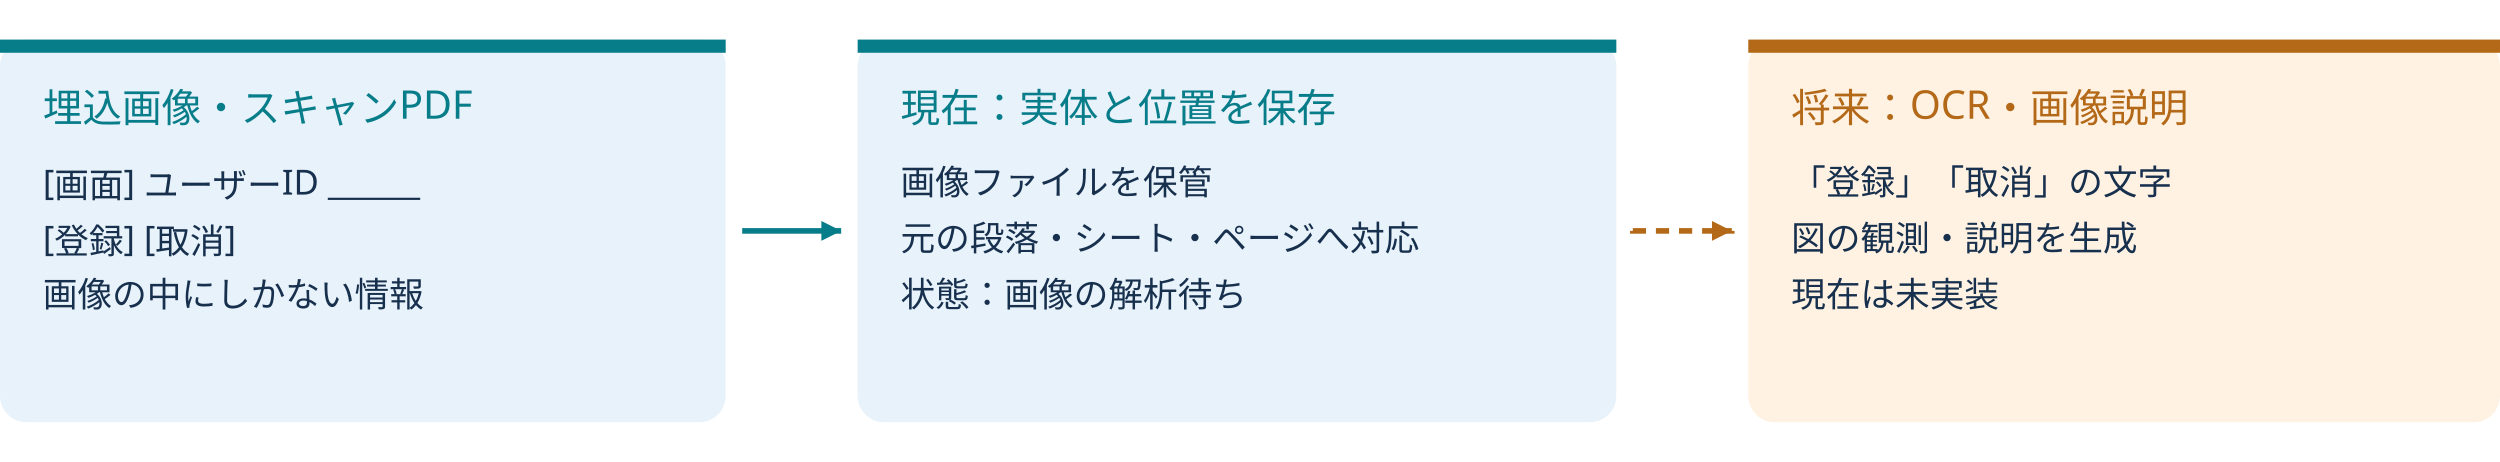
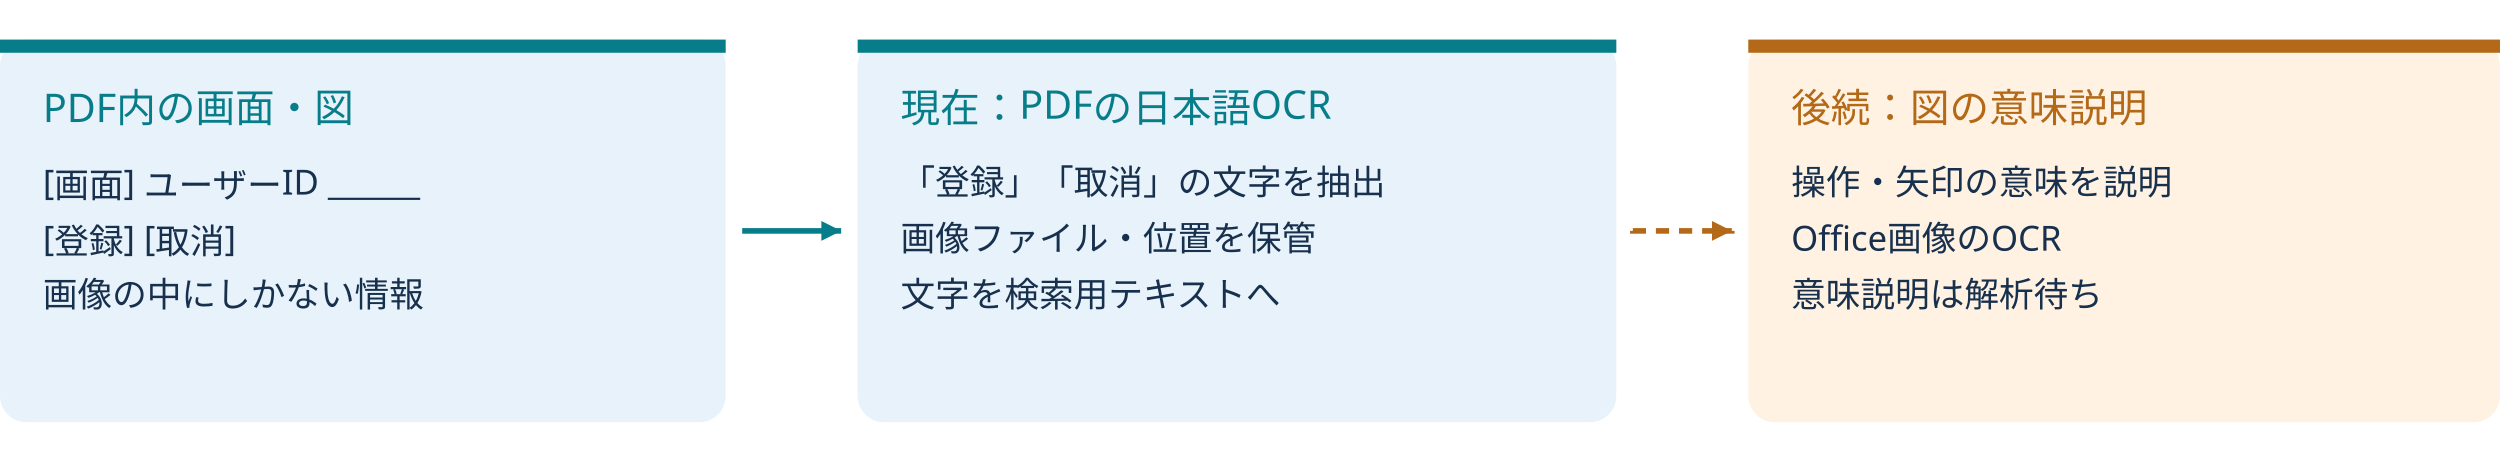
<svg xmlns="http://www.w3.org/2000/svg" width="757.89" height="140" preserveAspectRatio="xMinYMin meet" viewBox="0 0 757 140" version="1.0" fill-rule="evenodd">
  <clipPath id="clip">
    <rect x="0" y="0" width="757.89" height="140" />
  </clipPath>
  <g id="group" transform="scale(1,-1) translate(0,-140)" style="clip-path: url(#clip)">
    <g transform="">
      <rect x="0" y="12" width="220" height="116" rx="8" ry="8" style="stroke: none; stroke-linecap: butt; stroke-width: 1; fill: rgb(91%,95%,98%); fill-rule: evenodd;" />
      <rect x="0" y="124" width="220" height="4" style="stroke: none; stroke-linecap: butt; stroke-width: 1; fill: rgb(3%,49%,54%); fill-rule: evenodd;" />
-       <text x="13" y="103" style="font-family: 'Arial Unicode MS', 'Hiragino Kaku Gothic ProN', sans-serif; font-size: 12px;fill: rgb(3%,49%,54%); stroke:none;" transform="translate(0,206) scale(1,-1)">埋込画像・スキャンPDF</text>
+       <text x="13" y="103" style="font-family: 'Arial Unicode MS', 'Hiragino Kaku Gothic ProN', sans-serif; font-size: 12px;fill: rgb(3%,49%,54%); stroke:none;" transform="translate(0,206) scale(1,-1)">PDF内の画面・図</text>
      <text x="13" y="81" style="font-family: 'Arial Unicode MS', 'Hiragino Kaku Gothic ProN', sans-serif; font-size: 10.5px;fill: rgb(9%,19%,30%); stroke:none;" transform="translate(0,162) scale(1,-1)">[画面]  ユーザーID ______</text>
      <text x="13" y="64" style="font-family: 'Arial Unicode MS', 'Hiragino Kaku Gothic ProN', sans-serif; font-size: 10.5px;fill: rgb(9%,19%,30%); stroke:none;" transform="translate(0,128) scale(1,-1)">          [登録]   [取消]</text>
      <text x="13" y="47" style="font-family: 'Arial Unicode MS', 'Hiragino Kaku Gothic ProN', sans-serif; font-size: 10.5px;fill: rgb(9%,19%,30%); stroke:none;" transform="translate(0,94) scale(1,-1)">画像の中にしかない情報</text>
      <rect x="260" y="12" width="230" height="116" rx="8" ry="8" style="stroke: none; stroke-linecap: butt; stroke-width: 1; fill: rgb(91%,95%,98%); fill-rule: evenodd;" />
      <rect x="260" y="124" width="230" height="4" style="stroke: none; stroke-linecap: butt; stroke-width: 1; fill: rgb(3%,49%,54%); fill-rule: evenodd;" />
-       <text x="273" y="103" style="font-family: 'Arial Unicode MS', 'Hiragino Kaku Gothic ProN', sans-serif; font-size: 12px;fill: rgb(3%,49%,54%); stroke:none;" transform="translate(0,206) scale(1,-1)">現在：実体と位置を保存</text>
-       <text x="273" y="81" style="font-family: 'Arial Unicode MS', 'Hiragino Kaku Gothic ProN', sans-serif; font-size: 10.5px;fill: rgb(9%,19%,30%); stroke:none;" transform="translate(0,162) scale(1,-1)">画像ファイルを保管</text>
-       <text x="273" y="64" style="font-family: 'Arial Unicode MS', 'Hiragino Kaku Gothic ProN', sans-serif; font-size: 10.5px;fill: rgb(9%,19%,30%); stroke:none;" transform="translate(0,128) scale(1,-1)">元の段落・シート・ページへ対応</text>
-       <text x="273" y="47" style="font-family: 'Arial Unicode MS', 'Hiragino Kaku Gothic ProN', sans-serif; font-size: 10.5px;fill: rgb(9%,19%,30%); stroke:none;" transform="translate(0,94) scale(1,-1)">状態：画像の解析待ち</text>
+       <text x="273" y="103" style="font-family: 'Arial Unicode MS', 'Hiragino Kaku Gothic ProN', sans-serif; font-size: 12px;fill: rgb(3%,49%,54%); stroke:none;" transform="translate(0,206) scale(1,-1)">現在：PDFの日本語OCR</text>
+       <text x="273" y="81" style="font-family: 'Arial Unicode MS', 'Hiragino Kaku Gothic ProN', sans-serif; font-size: 10.5px;fill: rgb(9%,19%,30%); stroke:none;" transform="translate(0,162) scale(1,-1)">「登録」「取消」の文字を抽出</text>
+       <text x="273" y="64" style="font-family: 'Arial Unicode MS', 'Hiragino Kaku Gothic ProN', sans-serif; font-size: 10.5px;fill: rgb(9%,19%,30%); stroke:none;" transform="translate(0,128) scale(1,-1)">画像ファイル・位置を保管</text>
+       <text x="273" y="47" style="font-family: 'Arial Unicode MS', 'Hiragino Kaku Gothic ProN', sans-serif; font-size: 10.5px;fill: rgb(9%,19%,30%); stroke:none;" transform="translate(0,94) scale(1,-1)">文字を検索用テキストへ</text>
      <rect x="530" y="12" width="227.89" height="116" rx="8" ry="8" style="stroke: none; stroke-linecap: butt; stroke-width: 1; fill: rgb(100%,95%,89%); fill-rule: evenodd;" />
      <rect x="530" y="124" width="227.89" height="4" style="stroke: none; stroke-linecap: butt; stroke-width: 1; fill: rgb(70%,41%,9%); fill-rule: evenodd;" />
-       <text x="543" y="103" style="font-family: 'Arial Unicode MS', 'Hiragino Kaku Gothic ProN', sans-serif; font-size: 12px;fill: rgb(70%,41%,9%); stroke:none;" transform="translate(0,206) scale(1,-1)">将来：OCR・画像説明</text>
-       <text x="543" y="81" style="font-family: 'Arial Unicode MS', 'Hiragino Kaku Gothic ProN', sans-serif; font-size: 10.5px;fill: rgb(9%,19%,30%); stroke:none;" transform="translate(0,162) scale(1,-1)">「登録」「取消」の文字</text>
-       <text x="543" y="64" style="font-family: 'Arial Unicode MS', 'Hiragino Kaku Gothic ProN', sans-serif; font-size: 10.5px;fill: rgb(9%,19%,30%); stroke:none;" transform="translate(0,128) scale(1,-1)">図の観測・説明を生成</text>
-       <text x="543" y="47" style="font-family: 'Arial Unicode MS', 'Hiragino Kaku Gothic ProN', sans-serif; font-size: 10.5px;fill: rgb(9%,19%,30%); stroke:none;" transform="translate(0,94) scale(1,-1)">現在は未実装</text>
+       <text x="543" y="103" style="font-family: 'Arial Unicode MS', 'Hiragino Kaku Gothic ProN', sans-serif; font-size: 12px;fill: rgb(70%,41%,9%); stroke:none;" transform="translate(0,206) scale(1,-1)">後続：図の意味説明</text>
+       <text x="543" y="81" style="font-family: 'Arial Unicode MS', 'Hiragino Kaku Gothic ProN', sans-serif; font-size: 10.5px;fill: rgb(9%,19%,30%); stroke:none;" transform="translate(0,162) scale(1,-1)">操作・矢印の意味を説明</text>
+       <text x="543" y="64" style="font-family: 'Arial Unicode MS', 'Hiragino Kaku Gothic ProN', sans-serif; font-size: 10.5px;fill: rgb(9%,19%,30%); stroke:none;" transform="translate(0,128) scale(1,-1)">Office画像のOCR</text>
+       <text x="543" y="47" style="font-family: 'Arial Unicode MS', 'Hiragino Kaku Gothic ProN', sans-serif; font-size: 10.5px;fill: rgb(9%,19%,30%); stroke:none;" transform="translate(0,94) scale(1,-1)">意味説明は解析待ち</text>
      <path d="M 225,70 L 255,70 Z" style="stroke: rgb(3%,49%,54%); stroke-linecap: butt; stroke-width: 1.7;" />
      <polygon points="255 70, 249 73, 249 67" style="stroke: none; stroke-linecap: butt; stroke-width: 1; fill: rgb(3%,49%,54%); fill-rule: evenodd;" />
      <path d="M 495,70 L 525,70 Z" style="stroke: rgb(70%,41%,9%); stroke-linecap: butt; stroke-width: 1.7; stroke-dasharray: 4, 3;" />
      <polygon points="525 70, 519 73, 519 67" style="stroke: none; stroke-linecap: butt; stroke-width: 1; fill: rgb(70%,41%,9%); fill-rule: evenodd;" />
    </g>
  </g>
</svg>
